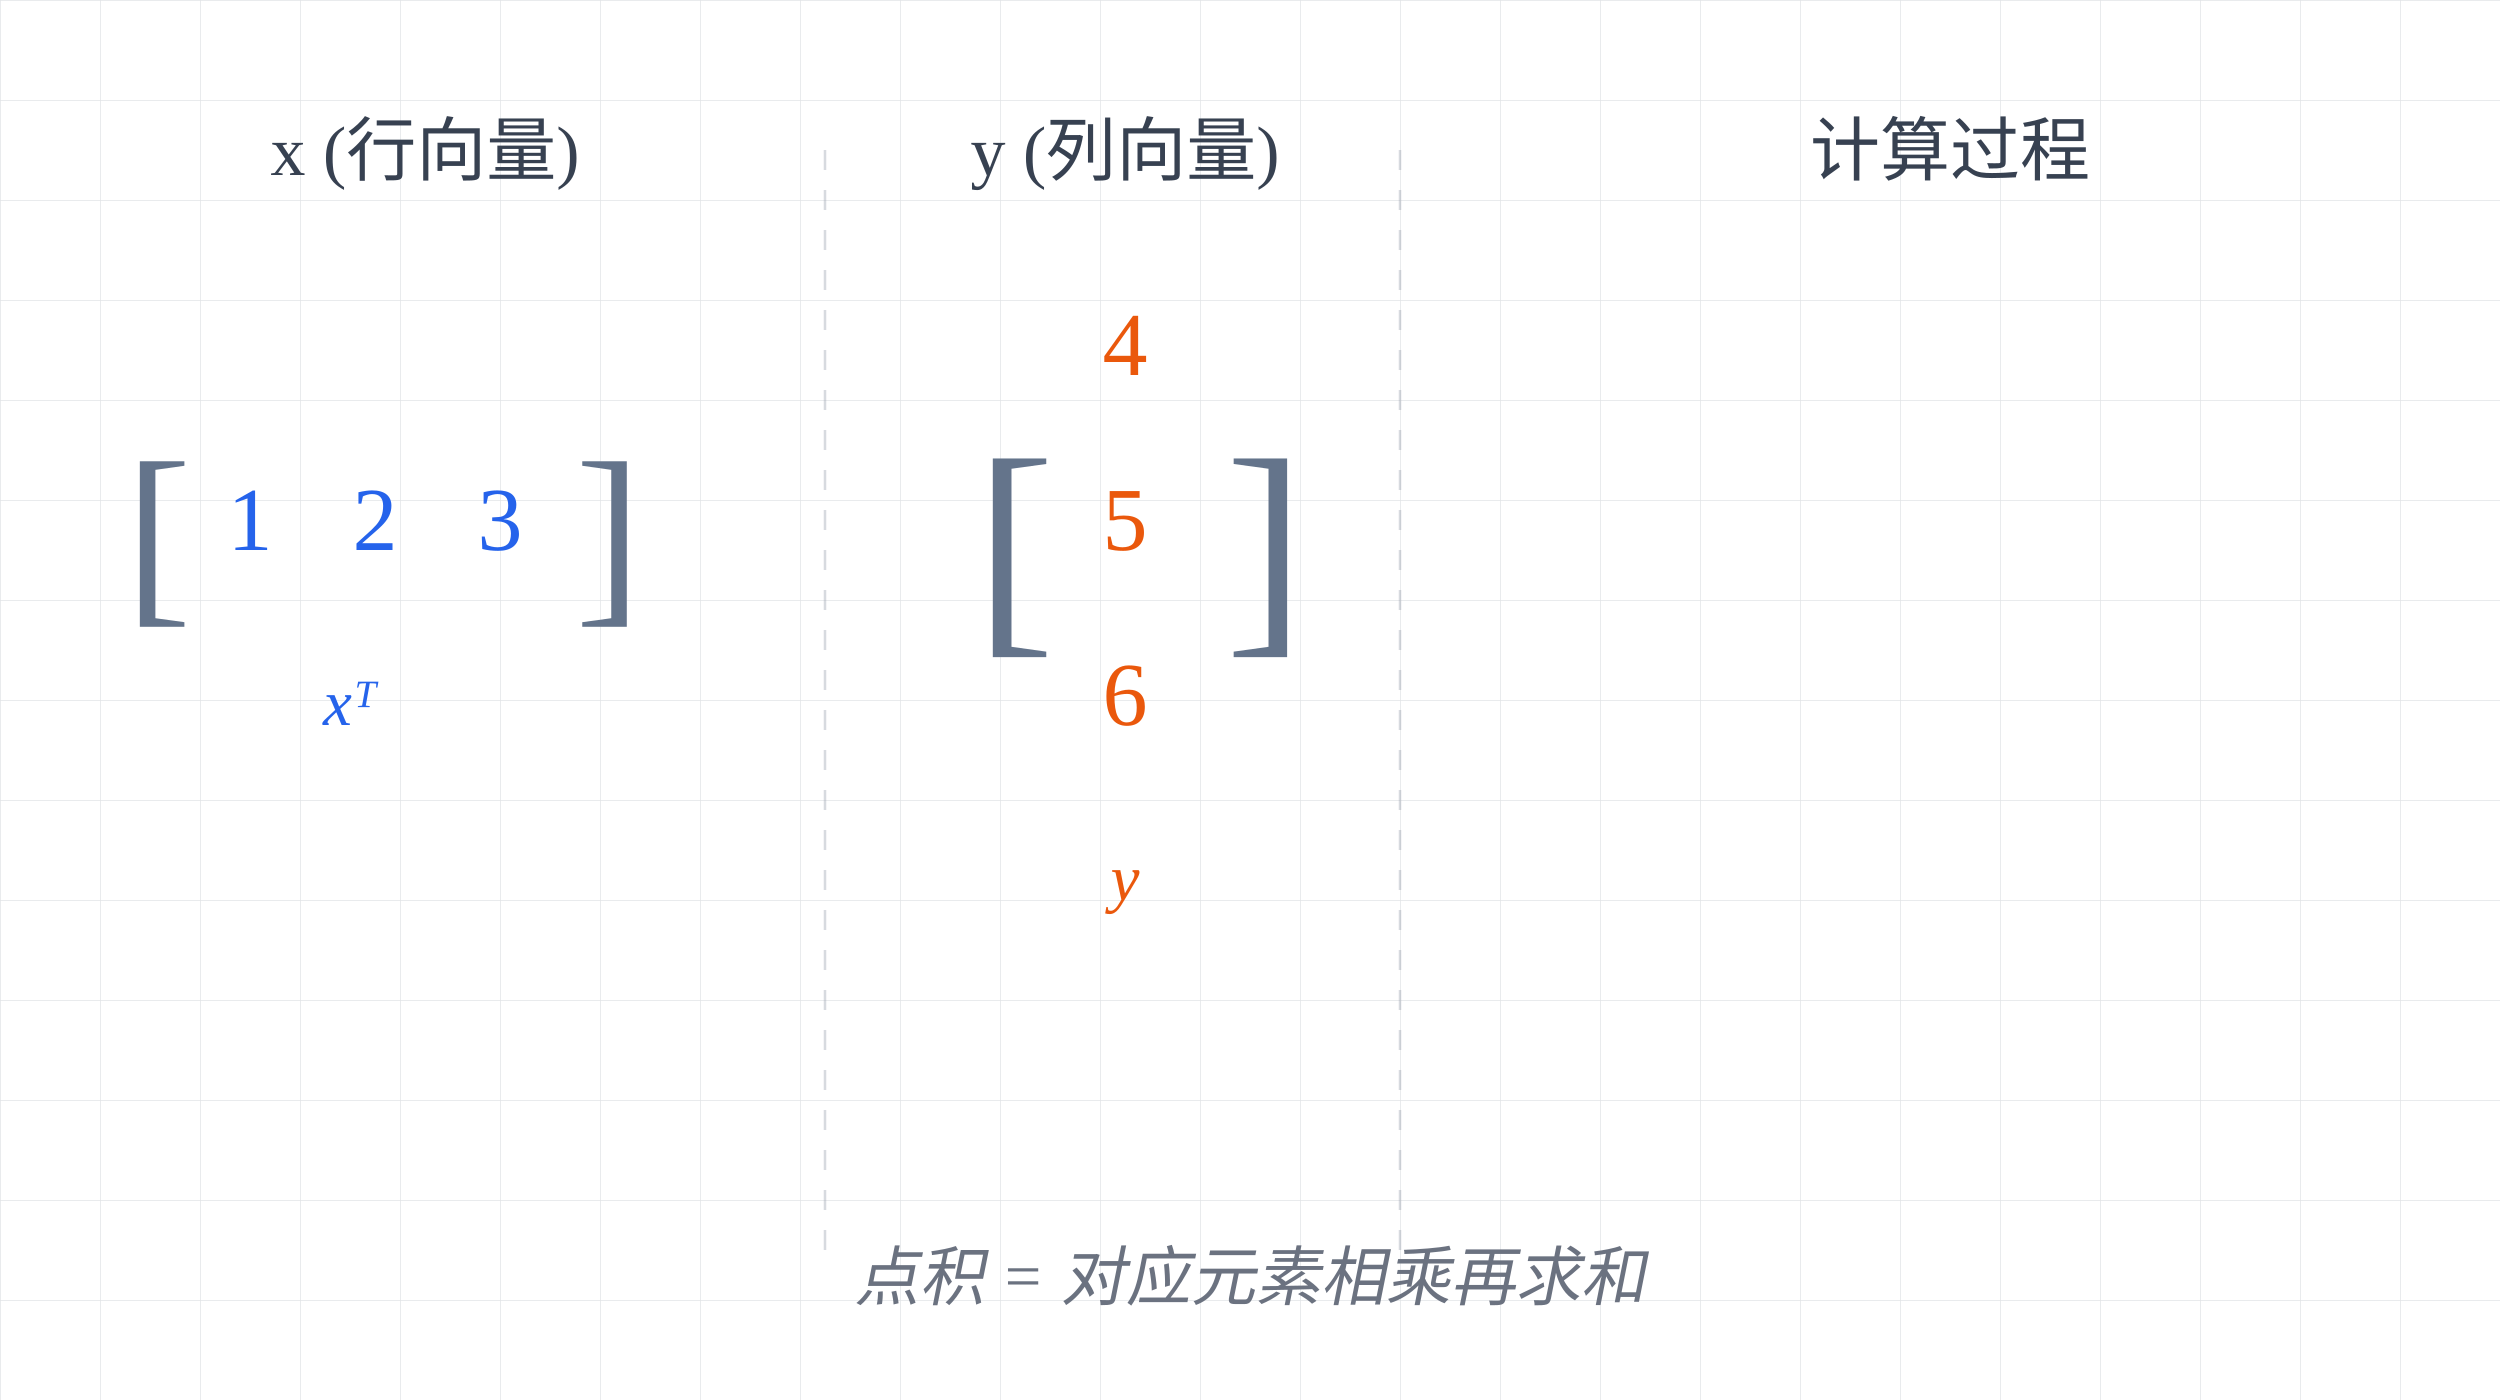
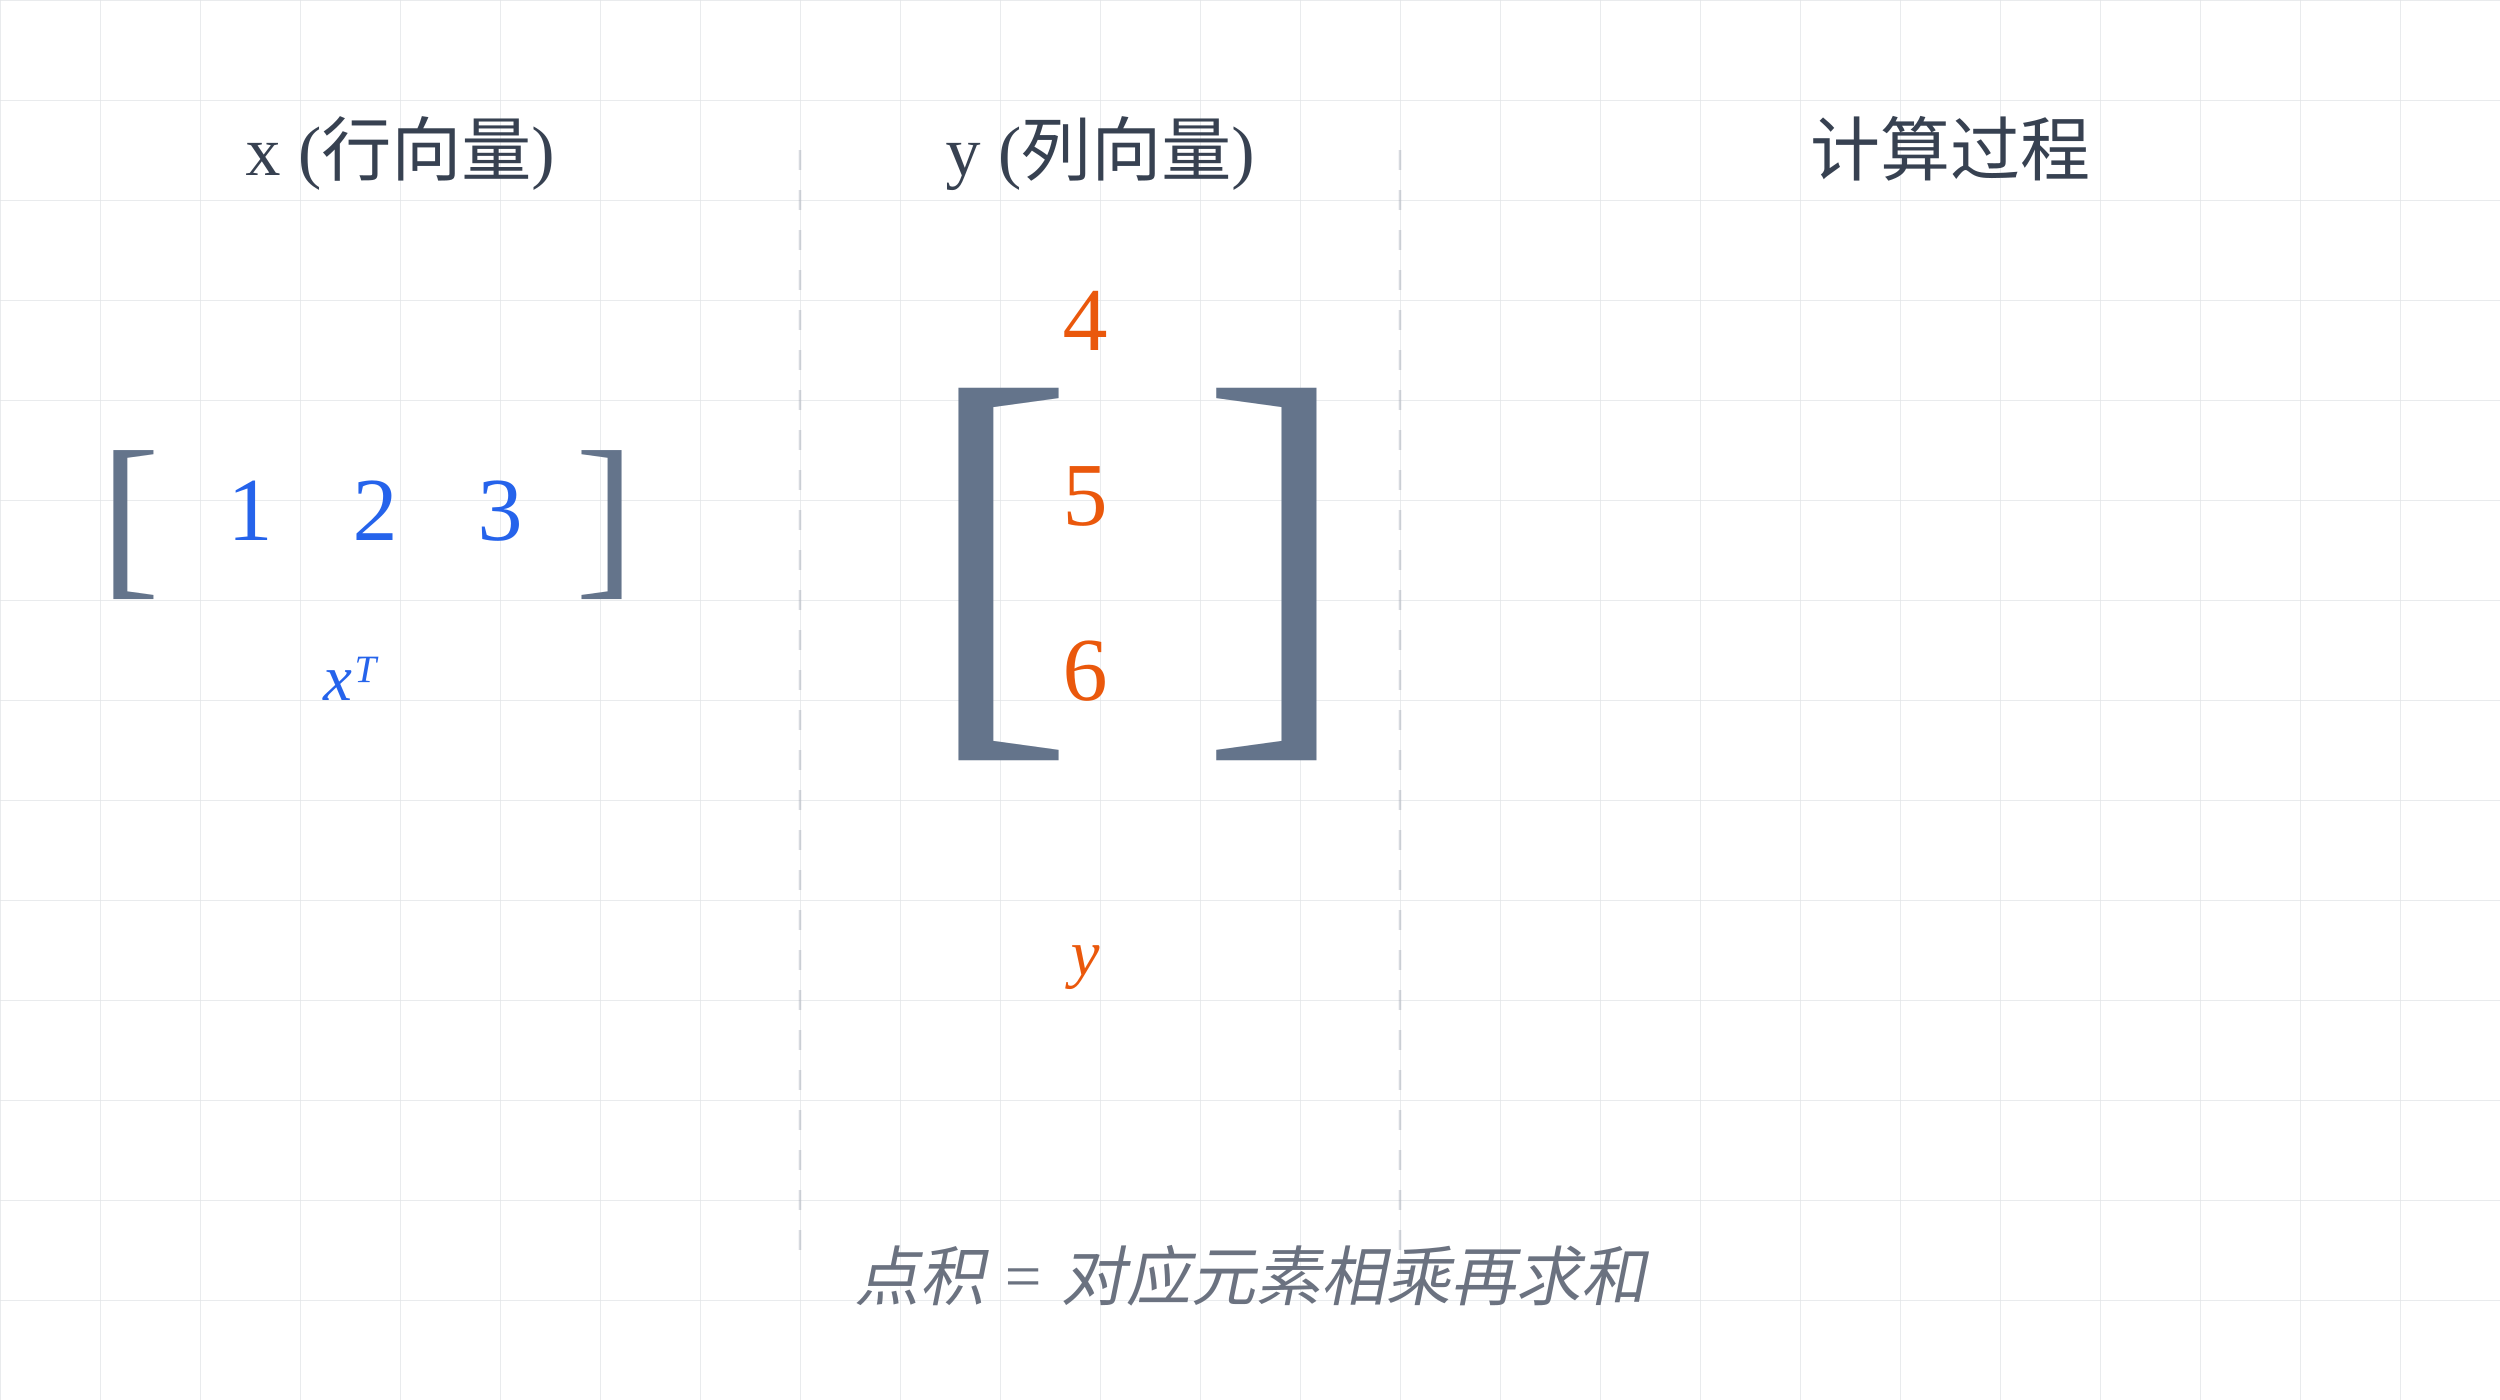
<svg xmlns="http://www.w3.org/2000/svg" viewBox="0 0 500 280" width="500" height="280" font-family="Cambria, Georgia, 'Times New Roman', serif">
  <style>
    .axis{color:#cbd5e1}.x{color:#2563eb}.y{color:#ea580c}.calc{color:#059669}.gray{color:#9ca3af}.ink{color:#1f2937}.lbl{color:#374151}.dim{color:#6b7280}.bracket{color:#64748b}.sum{color:#7c3aed}
    @media (prefers-color-scheme: dark){
      .axis{color:#475569}.x{color:#60a5fa}.y{color:#fb923c}.calc{color:#34d399}.gray{color:#64748b}.ink{color:#e5e7eb}.lbl{color:#e5e7eb}.dim{color:#9ca3af}.bracket{color:#94a3b8}.sum{color:#a78bfa}
    }
  </style>
  <defs>
    <pattern id="grid" width="20" height="20" patternUnits="userSpaceOnUse">
      <path d="M 20 0 L 0 0 0 20" fill="none" stroke="currentColor" stroke-width="0.3" class="gray" opacity="0.3" />
    </pattern>
  </defs>
  <rect width="100%" height="100%" fill="url(#grid)" class="gray" />
-   <line class="gray" x1="165" y1="30" x2="165" y2="250" stroke="currentColor" stroke-width="0.5" stroke-dasharray="4 4" opacity="0.4" />
+   <line class="gray" x1="160" y1="30" x2="160" y2="250" stroke="currentColor" stroke-width="0.5" stroke-dasharray="4 4" opacity="0.4" />
  <line class="gray" x1="280" y1="30" x2="280" y2="250" stroke="currentColor" stroke-width="0.5" stroke-dasharray="4 4" opacity="0.4" />
-   <text class="lbl" x="85" y="35" font-size="14" font-weight="500" fill="currentColor" text-anchor="middle">x (行向量)</text>
-   <text class="lbl" x="225" y="35" font-size="14" font-weight="500" fill="currentColor" text-anchor="middle">y (列向量)</text>
+   <text class="lbl" x="80" y="35" font-size="14" font-weight="500" fill="currentColor" text-anchor="middle">x (行向量)</text>
+   <text class="lbl" x="220" y="35" font-size="14" font-weight="500" fill="currentColor" text-anchor="middle">y (列向量)</text>
  <text class="lbl" x="390" y="35" font-size="14" font-weight="500" fill="currentColor" text-anchor="middle">计算过程</text>
  <g id="row-vector-x">
-     <text class="bracket" x="25" y="120" font-size="40" fill="currentColor">[</text>
-     <circle class="x" cx="50" cy="105" r="14" fill="currentColor" fill-opacity="0" stroke="currentColor" stroke-width="2.5" opacity="0">
-       <animate attributeName="opacity" values="0;1;1;0;0;0;0;0;0;0;0;0" dur="12s" repeatCount="indefinite" />
-       <animate attributeName="fill-opacity" values="0;0.2;0.2;0;0;0;0;0;0;0;0;0" dur="12s" repeatCount="indefinite" />
+     <text class="bracket" x="20" y="115" font-size="36" fill="currentColor">[</text>
+     <circle class="x" cx="50" cy="105" r="13" fill="currentColor" fill-opacity="0" stroke="currentColor" stroke-width="2.5" opacity="0">
+       <animate attributeName="opacity" values="0;1;1;0;0;0;0;0;0;0;0" dur="10s" repeatCount="indefinite" />
+       <animate attributeName="fill-opacity" values="0;0.2;0.2;0;0;0;0;0;0;0;0" dur="10s" repeatCount="indefinite" />
    </circle>
-     <text class="x" x="50" y="110" font-size="18" fill="currentColor" text-anchor="middle">1</text>
-     <circle class="x" cx="75" cy="105" r="14" fill="currentColor" fill-opacity="0" stroke="currentColor" stroke-width="2.5" opacity="0">
-       <animate attributeName="opacity" values="0;0;0;0;1;1;0;0;0;0;0;0" dur="12s" repeatCount="indefinite" />
-       <animate attributeName="fill-opacity" values="0;0;0;0;0.2;0.2;0;0;0;0;0;0" dur="12s" repeatCount="indefinite" />
+     <text class="x" x="50" y="108" font-size="18" fill="currentColor" text-anchor="middle">1</text>
+     <circle class="x" cx="75" cy="105" r="13" fill="currentColor" fill-opacity="0" stroke="currentColor" stroke-width="2.5" opacity="0">
+       <animate attributeName="opacity" values="0;0;0;0;1;1;0;0;0;0;0" dur="10s" repeatCount="indefinite" />
+       <animate attributeName="fill-opacity" values="0;0;0;0;0.2;0.2;0;0;0;0;0" dur="10s" repeatCount="indefinite" />
    </circle>
-     <text class="x" x="75" y="110" font-size="18" fill="currentColor" text-anchor="middle">2</text>
-     <circle class="x" cx="100" cy="105" r="14" fill="currentColor" fill-opacity="0" stroke="currentColor" stroke-width="2.5" opacity="0">
-       <animate attributeName="opacity" values="0;0;0;0;0;0;0;1;1;0;0;0" dur="12s" repeatCount="indefinite" />
-       <animate attributeName="fill-opacity" values="0;0;0;0;0;0;0;0.2;0.2;0;0;0" dur="12s" repeatCount="indefinite" />
+     <text class="x" x="75" y="108" font-size="18" fill="currentColor" text-anchor="middle">2</text>
+     <circle class="x" cx="100" cy="105" r="13" fill="currentColor" fill-opacity="0" stroke="currentColor" stroke-width="2.5" opacity="0">
+       <animate attributeName="opacity" values="0;0;0;0;0;0;0;1;1;0;0" dur="10s" repeatCount="indefinite" />
+       <animate attributeName="fill-opacity" values="0;0;0;0;0;0;0;0.2;0.2;0;0" dur="10s" repeatCount="indefinite" />
    </circle>
-     <text class="x" x="100" y="110" font-size="18" fill="currentColor" text-anchor="middle">3</text>
-     <text class="bracket" x="115" y="120" font-size="40" fill="currentColor">]</text>
-     <text class="x" x="70" y="145" font-size="13" font-style="italic" fill="currentColor" text-anchor="middle">xᵀ</text>
+     <text class="x" x="100" y="108" font-size="18" fill="currentColor" text-anchor="middle">3</text>
+     <text class="bracket" x="115" y="115" font-size="36" fill="currentColor">]</text>
+     <text class="x" x="70" y="140" font-size="13" font-style="italic" fill="currentColor" text-anchor="middle">xᵀ</text>
  </g>
  <g id="col-vector-y">
-     <text class="bracket" x="195" y="125" font-size="48" fill="currentColor">[</text>
-     <circle class="y" cx="225" cy="70" r="14" fill="currentColor" fill-opacity="0" stroke="currentColor" stroke-width="2.5" opacity="0">
-       <animate attributeName="opacity" values="0;1;1;0;0;0;0;0;0;0;0;0" dur="12s" repeatCount="indefinite" />
-       <animate attributeName="fill-opacity" values="0;0.2;0.2;0;0;0;0;0;0;0;0;0" dur="12s" repeatCount="indefinite" />
+     <text class="bracket" x="185" y="140" font-size="90" fill="currentColor">[</text>
+     <circle class="y" cx="217" cy="67" r="13" fill="currentColor" fill-opacity="0" stroke="currentColor" stroke-width="2.5" opacity="0">
+       <animate attributeName="opacity" values="0;1;1;0;0;0;0;0;0;0;0" dur="10s" repeatCount="indefinite" />
+       <animate attributeName="fill-opacity" values="0;0.2;0.2;0;0;0;0;0;0;0;0" dur="10s" repeatCount="indefinite" />
    </circle>
-     <text class="y" x="225" y="75" font-size="18" fill="currentColor" text-anchor="middle">4</text>
-     <circle class="y" cx="225" cy="105" r="14" fill="currentColor" fill-opacity="0" stroke="currentColor" stroke-width="2.5" opacity="0">
-       <animate attributeName="opacity" values="0;0;0;0;1;1;0;0;0;0;0;0" dur="12s" repeatCount="indefinite" />
-       <animate attributeName="fill-opacity" values="0;0;0;0;0.2;0.2;0;0;0;0;0;0" dur="12s" repeatCount="indefinite" />
+     <text class="y" x="217" y="70" font-size="18" fill="currentColor" text-anchor="middle">4</text>
+     <circle class="y" cx="217" cy="102" r="13" fill="currentColor" fill-opacity="0" stroke="currentColor" stroke-width="2.5" opacity="0">
+       <animate attributeName="opacity" values="0;0;0;0;1;1;0;0;0;0;0" dur="10s" repeatCount="indefinite" />
+       <animate attributeName="fill-opacity" values="0;0;0;0;0.2;0.2;0;0;0;0;0" dur="10s" repeatCount="indefinite" />
    </circle>
-     <text class="y" x="225" y="110" font-size="18" fill="currentColor" text-anchor="middle">5</text>
-     <circle class="y" cx="225" cy="140" r="14" fill="currentColor" fill-opacity="0" stroke="currentColor" stroke-width="2.5" opacity="0">
-       <animate attributeName="opacity" values="0;0;0;0;0;0;0;1;1;0;0;0" dur="12s" repeatCount="indefinite" />
-       <animate attributeName="fill-opacity" values="0;0;0;0;0;0;0;0.2;0.2;0;0;0" dur="12s" repeatCount="indefinite" />
+     <text class="y" x="217" y="105" font-size="18" fill="currentColor" text-anchor="middle">5</text>
+     <circle class="y" cx="217" cy="137" r="13" fill="currentColor" fill-opacity="0" stroke="currentColor" stroke-width="2.5" opacity="0">
+       <animate attributeName="opacity" values="0;0;0;0;0;0;0;1;1;0;0" dur="10s" repeatCount="indefinite" />
+       <animate attributeName="fill-opacity" values="0;0;0;0;0;0;0;0.2;0.2;0;0" dur="10s" repeatCount="indefinite" />
    </circle>
-     <text class="y" x="225" y="145" font-size="18" fill="currentColor" text-anchor="middle">6</text>
-     <text class="bracket" x="245" y="125" font-size="48" fill="currentColor">]</text>
-     <text class="y" x="225" y="180" font-size="13" font-style="italic" fill="currentColor" text-anchor="middle">y</text>
+     <text class="y" x="217" y="140" font-size="18" fill="currentColor" text-anchor="middle">6</text>
+     <text class="bracket" x="240" y="140" font-size="90" fill="currentColor">]</text>
+     <text class="y" x="217" y="195" font-size="13" font-style="italic" fill="currentColor" text-anchor="middle">y</text>
  </g>
  <g id="calculation">
    <text class="calc" x="300" y="65" font-size="20" fill="currentColor" opacity="0">
      <tspan class="x">1</tspan>×<tspan class="y">4</tspan> = <tspan class="ink">4</tspan>
-       <animate attributeName="opacity" values="0;0;1;1;1;1;1;1;1;1;1;1" dur="12s" repeatCount="indefinite" />
+       <animate attributeName="opacity" values="0;0;1;1;1;1;1;1;1;1" dur="10s" repeatCount="indefinite" />
    </text>
    <text class="calc" x="300" y="95" font-size="20" fill="currentColor" opacity="0">
      <tspan class="x">2</tspan>×<tspan class="y">5</tspan> = <tspan class="ink">10</tspan>
-       <animate attributeName="opacity" values="0;0;0;0;0;1;1;1;1;1;1;1" dur="12s" repeatCount="indefinite" />
+       <animate attributeName="opacity" values="0;0;0;0;0;1;1;1;1;1" dur="10s" repeatCount="indefinite" />
    </text>
    <text class="calc" x="300" y="125" font-size="20" fill="currentColor" opacity="0">
      <tspan class="x">3</tspan>×<tspan class="y">6</tspan> = <tspan class="ink">18</tspan>
-       <animate attributeName="opacity" values="0;0;0;0;0;0;0;0;1;1;1;1" dur="12s" repeatCount="indefinite" />
+       <animate attributeName="opacity" values="0;0;0;0;0;0;0;0;1;1" dur="10s" repeatCount="indefinite" />
    </text>
    <text class="sum" x="300" y="165" font-size="22" font-weight="500" fill="currentColor" opacity="0">
-       4 + 10 + 18 = <tspan font-size="26">32</tspan>
-       <animate attributeName="opacity" values="0;0;0;0;0;0;0;0;0;1;1;1" dur="12s" repeatCount="indefinite" />
+       4 + 10 + 18 = <tspan font-size="24">32</tspan>
+       <animate attributeName="opacity" values="0;0;0;0;0;0;0;1;1;1" dur="10s" repeatCount="indefinite" />
    </text>
-     <text class="ink" x="300" y="205" font-size="18" fill="currentColor" opacity="0">
+     <text class="ink" x="300" y="210" font-size="26" font-weight="600" fill="currentColor" opacity="0">
      ∴ x·y = 32
-       <animate attributeName="opacity" values="0;0;0;0;0;0;0;0;0;0;1;1" dur="12s" repeatCount="indefinite" />
+       <animate attributeName="opacity" values="0;0;0;0;0;0;0;0;1;1" dur="10s" repeatCount="indefinite" />
    </text>
  </g>
  <text class="dim" x="250" y="260" font-size="13" fill="currentColor" text-anchor="middle" font-style="italic">
    点积 = 对应元素相乘再求和
  </text>
</svg>
